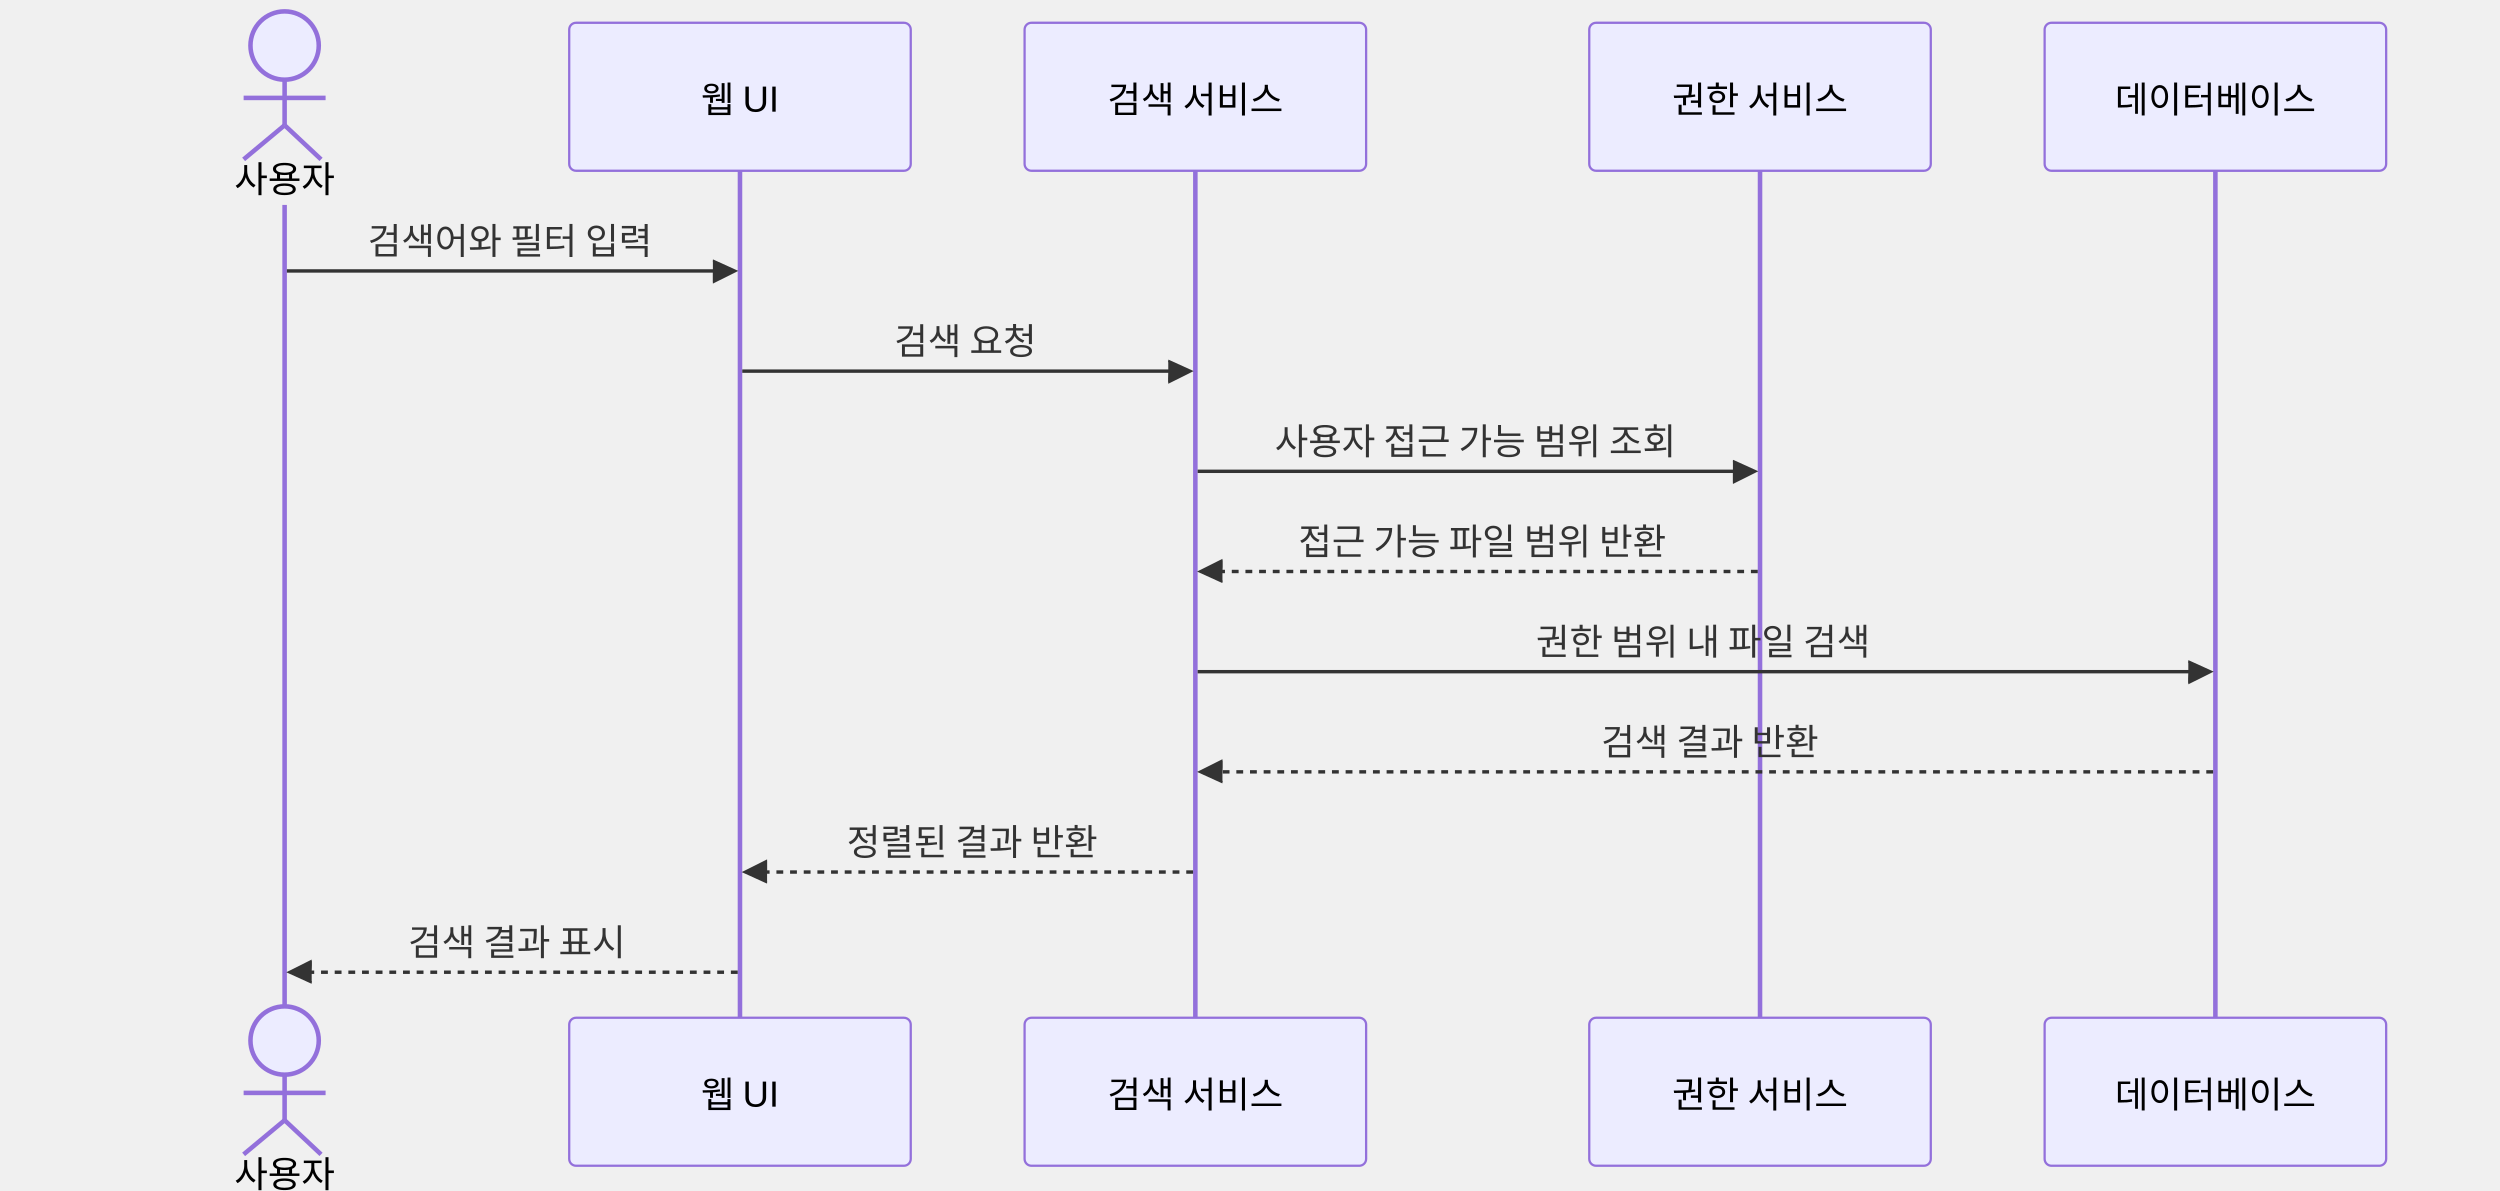
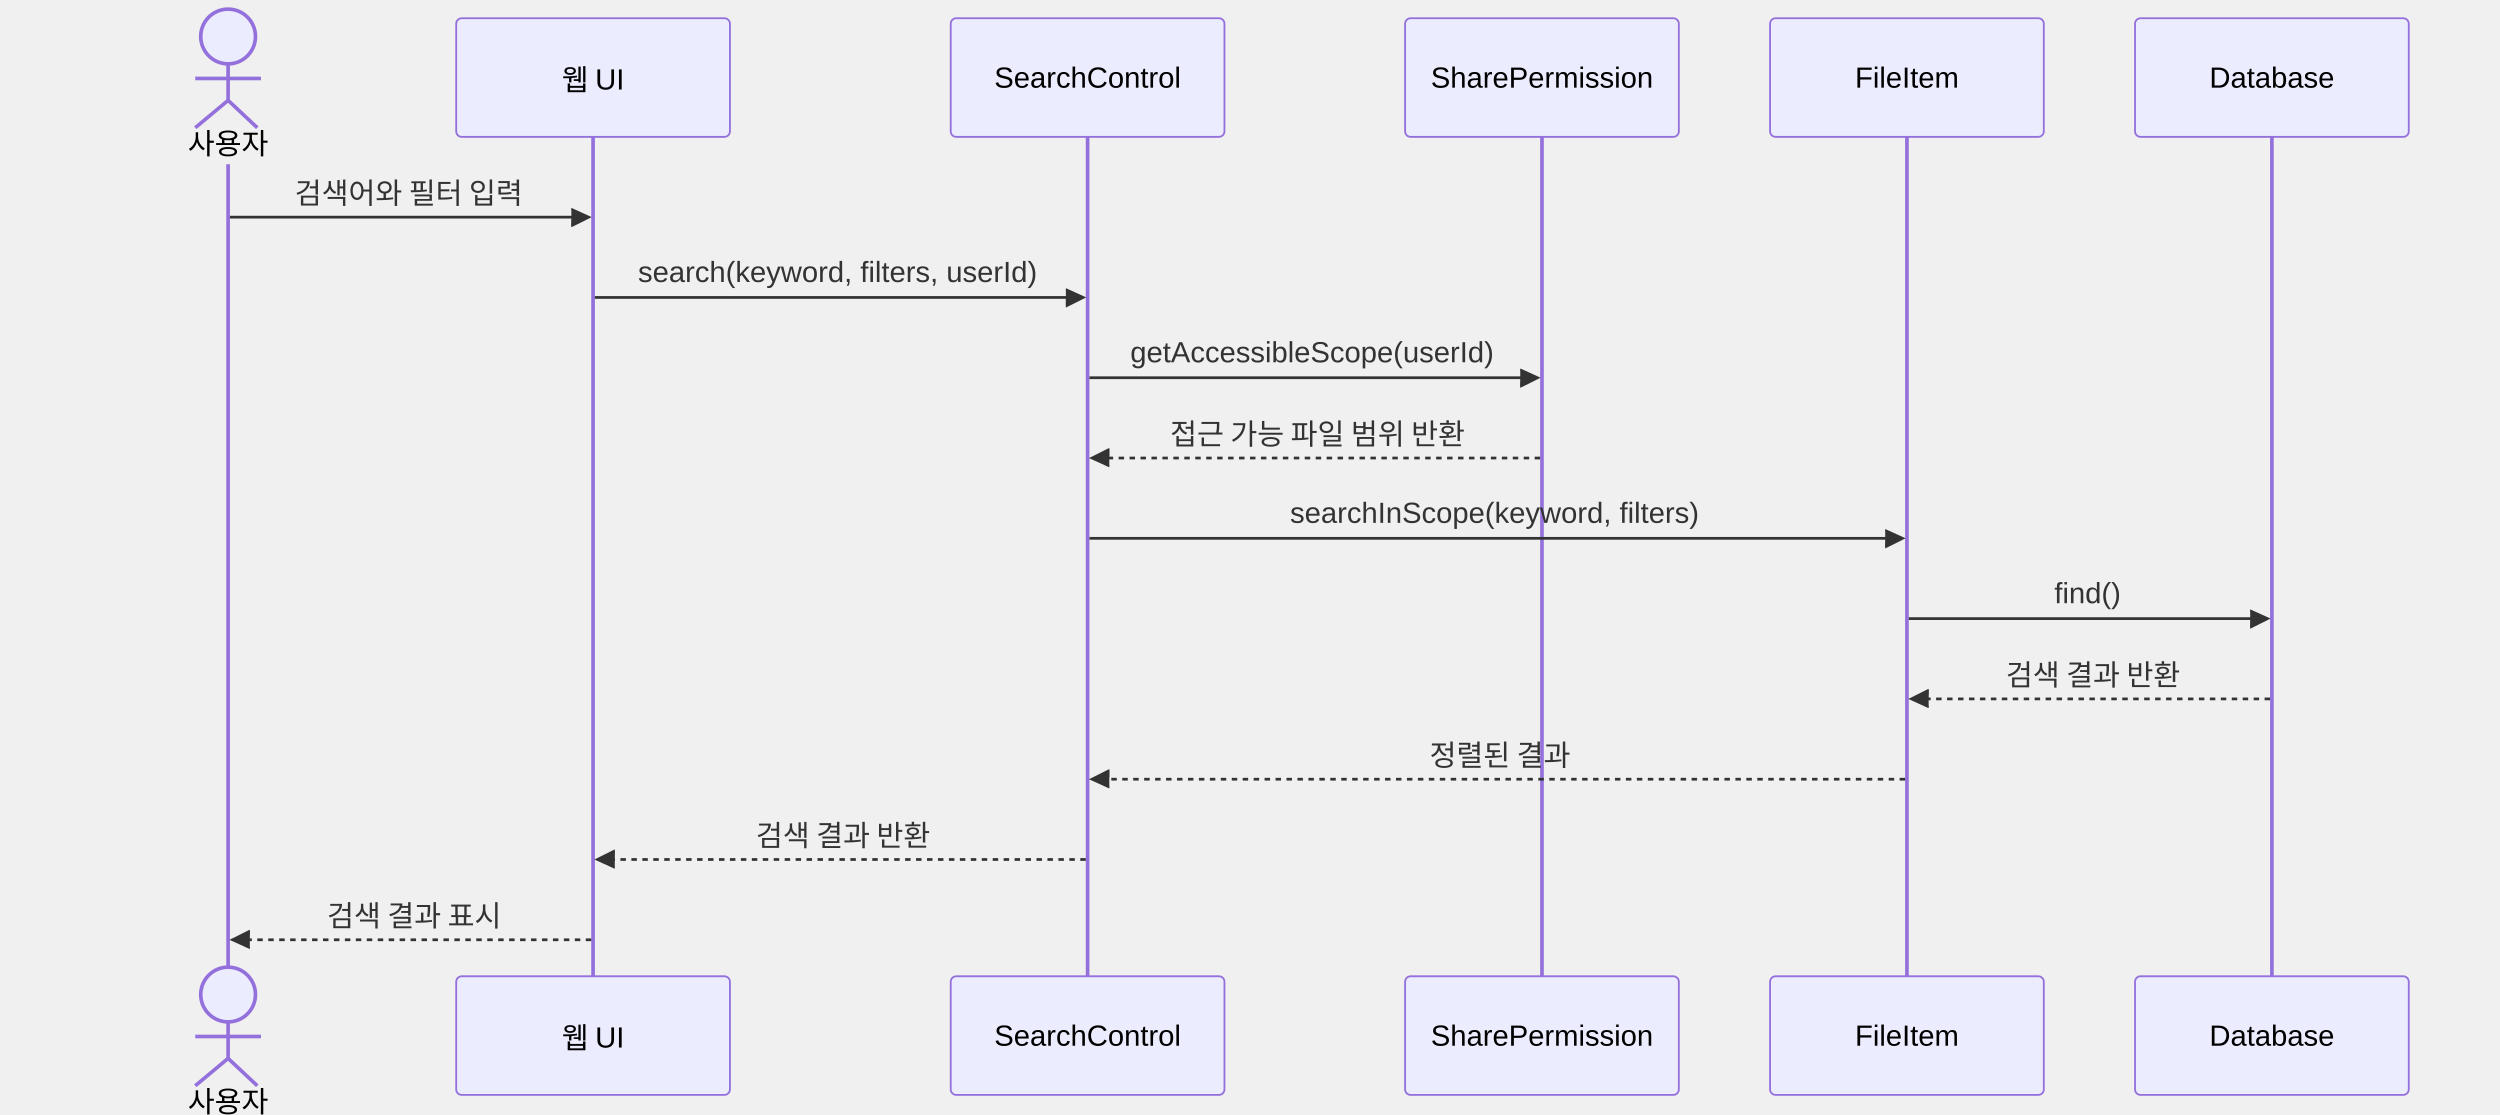
- <svg xmlns="http://www.w3.org/2000/svg" id="my-svg" width="100%" style="max-width: 1098px; background-color: white;" viewBox="-50 -10 1098 523" role="graphics-document document" aria-roledescription="sequence">
+ <svg xmlns="http://www.w3.org/2000/svg" id="my-svg" width="100%" style="max-width: 1370px; background-color: white;" viewBox="-50 -10 1370 611" role="graphics-document document" aria-roledescription="sequence">
  <g>
-     <rect x="848" y="437" fill="#eaeaea" stroke="#666" width="150" height="65" name="DB" rx="3" ry="3" class="actor actor-bottom" />
-     <text x="923" y="469.5" dominant-baseline="central" alignment-baseline="central" class="actor actor-box" style="text-anchor: middle; font-size: 16px; font-weight: 400;">
-       <tspan x="923" dy="0">데이터베이스</tspan>
+     <rect x="1120" y="525" fill="#eaeaea" stroke="#666" width="150" height="65" name="DB" rx="3" ry="3" class="actor actor-bottom" />
+     <text x="1195" y="557.5" dominant-baseline="central" alignment-baseline="central" class="actor actor-box" style="text-anchor: middle; font-size: 16px; font-weight: 400;">
+       <tspan x="1195" dy="0">Database</tspan>
    </text>
  </g>
  <g>
-     <rect x="648" y="437" fill="#eaeaea" stroke="#666" width="150" height="65" name="Auth" rx="3" ry="3" class="actor actor-bottom" />
-     <text x="723" y="469.5" dominant-baseline="central" alignment-baseline="central" class="actor actor-box" style="text-anchor: middle; font-size: 16px; font-weight: 400;">
-       <tspan x="723" dy="0">권한 서비스</tspan>
+     <rect x="920" y="525" fill="#eaeaea" stroke="#666" width="150" height="65" name="File" rx="3" ry="3" class="actor actor-bottom" />
+     <text x="995" y="557.5" dominant-baseline="central" alignment-baseline="central" class="actor actor-box" style="text-anchor: middle; font-size: 16px; font-weight: 400;">
+       <tspan x="995" dy="0">FileItem</tspan>
    </text>
  </g>
  <g>
-     <rect x="400" y="437" fill="#eaeaea" stroke="#666" width="150" height="65" name="Search" rx="3" ry="3" class="actor actor-bottom" />
-     <text x="475" y="469.5" dominant-baseline="central" alignment-baseline="central" class="actor actor-box" style="text-anchor: middle; font-size: 16px; font-weight: 400;">
-       <tspan x="475" dy="0">검색 서비스</tspan>
+     <rect x="720" y="525" fill="#eaeaea" stroke="#666" width="150" height="65" name="Perm" rx="3" ry="3" class="actor actor-bottom" />
+     <text x="795" y="557.5" dominant-baseline="central" alignment-baseline="central" class="actor actor-box" style="text-anchor: middle; font-size: 16px; font-weight: 400;">
+       <tspan x="795" dy="0">SharePermission</tspan>
    </text>
  </g>
  <g>
-     <rect x="200" y="437" fill="#eaeaea" stroke="#666" width="150" height="65" name="UI" rx="3" ry="3" class="actor actor-bottom" />
-     <text x="275" y="469.5" dominant-baseline="central" alignment-baseline="central" class="actor actor-box" style="text-anchor: middle; font-size: 16px; font-weight: 400;">
+     <rect x="471" y="525" fill="#eaeaea" stroke="#666" width="150" height="65" name="Ctrl" rx="3" ry="3" class="actor actor-bottom" />
+     <text x="546" y="557.5" dominant-baseline="central" alignment-baseline="central" class="actor actor-box" style="text-anchor: middle; font-size: 16px; font-weight: 400;">
+       <tspan x="546" dy="0">SearchControl</tspan>
+     </text>
+   </g>
+   <g>
+     <rect x="200" y="525" fill="#eaeaea" stroke="#666" width="150" height="65" name="UI" rx="3" ry="3" class="actor actor-bottom" />
+     <text x="275" y="557.5" dominant-baseline="central" alignment-baseline="central" class="actor actor-box" style="text-anchor: middle; font-size: 16px; font-weight: 400;">
      <tspan x="275" dy="0">웹 UI</tspan>
    </text>
  </g>
  <g />
  <g>
-     <line id="actor4" x1="923" y1="65" x2="923" y2="437" class="actor-line 200" stroke-width="0.5px" stroke="#999" name="DB" data-et="life-line" data-id="DB" />
-     <g id="root-4" data-et="participant" data-type="participant" data-id="DB">
-       <rect x="848" y="0" fill="#eaeaea" stroke="#666" width="150" height="65" name="DB" rx="3" ry="3" class="actor actor-top" />
-       <text x="923" y="32.5" dominant-baseline="central" alignment-baseline="central" class="actor actor-box" style="text-anchor: middle; font-size: 16px; font-weight: 400;">
-         <tspan x="923" dy="0">데이터베이스</tspan>
+     <line id="actor5" x1="1195" y1="65" x2="1195" y2="525" class="actor-line 200" stroke-width="0.5px" stroke="#999" name="DB" data-et="life-line" data-id="DB" />
+     <g id="root-5" data-et="participant" data-type="participant" data-id="DB">
+       <rect x="1120" y="0" fill="#eaeaea" stroke="#666" width="150" height="65" name="DB" rx="3" ry="3" class="actor actor-top" />
+       <text x="1195" y="32.5" dominant-baseline="central" alignment-baseline="central" class="actor actor-box" style="text-anchor: middle; font-size: 16px; font-weight: 400;">
+         <tspan x="1195" dy="0">Database</tspan>
      </text>
    </g>
  </g>
  <g>
-     <line id="actor3" x1="723" y1="65" x2="723" y2="437" class="actor-line 200" stroke-width="0.5px" stroke="#999" name="Auth" data-et="life-line" data-id="Auth" />
-     <g id="root-3" data-et="participant" data-type="participant" data-id="Auth">
-       <rect x="648" y="0" fill="#eaeaea" stroke="#666" width="150" height="65" name="Auth" rx="3" ry="3" class="actor actor-top" />
-       <text x="723" y="32.5" dominant-baseline="central" alignment-baseline="central" class="actor actor-box" style="text-anchor: middle; font-size: 16px; font-weight: 400;">
-         <tspan x="723" dy="0">권한 서비스</tspan>
+     <line id="actor4" x1="995" y1="65" x2="995" y2="525" class="actor-line 200" stroke-width="0.5px" stroke="#999" name="File" data-et="life-line" data-id="File" />
+     <g id="root-4" data-et="participant" data-type="participant" data-id="File">
+       <rect x="920" y="0" fill="#eaeaea" stroke="#666" width="150" height="65" name="File" rx="3" ry="3" class="actor actor-top" />
+       <text x="995" y="32.5" dominant-baseline="central" alignment-baseline="central" class="actor actor-box" style="text-anchor: middle; font-size: 16px; font-weight: 400;">
+         <tspan x="995" dy="0">FileItem</tspan>
      </text>
    </g>
  </g>
  <g>
-     <line id="actor2" x1="475" y1="65" x2="475" y2="437" class="actor-line 200" stroke-width="0.5px" stroke="#999" name="Search" data-et="life-line" data-id="Search" />
-     <g id="root-2" data-et="participant" data-type="participant" data-id="Search">
-       <rect x="400" y="0" fill="#eaeaea" stroke="#666" width="150" height="65" name="Search" rx="3" ry="3" class="actor actor-top" />
-       <text x="475" y="32.5" dominant-baseline="central" alignment-baseline="central" class="actor actor-box" style="text-anchor: middle; font-size: 16px; font-weight: 400;">
-         <tspan x="475" dy="0">검색 서비스</tspan>
+     <line id="actor3" x1="795" y1="65" x2="795" y2="525" class="actor-line 200" stroke-width="0.5px" stroke="#999" name="Perm" data-et="life-line" data-id="Perm" />
+     <g id="root-3" data-et="participant" data-type="participant" data-id="Perm">
+       <rect x="720" y="0" fill="#eaeaea" stroke="#666" width="150" height="65" name="Perm" rx="3" ry="3" class="actor actor-top" />
+       <text x="795" y="32.5" dominant-baseline="central" alignment-baseline="central" class="actor actor-box" style="text-anchor: middle; font-size: 16px; font-weight: 400;">
+         <tspan x="795" dy="0">SharePermission</tspan>
      </text>
    </g>
  </g>
  <g>
-     <line id="actor1" x1="275" y1="65" x2="275" y2="437" class="actor-line 200" stroke-width="0.5px" stroke="#999" name="UI" data-et="life-line" data-id="UI" />
+     <line id="actor2" x1="546" y1="65" x2="546" y2="525" class="actor-line 200" stroke-width="0.5px" stroke="#999" name="Ctrl" data-et="life-line" data-id="Ctrl" />
+     <g id="root-2" data-et="participant" data-type="participant" data-id="Ctrl">
+       <rect x="471" y="0" fill="#eaeaea" stroke="#666" width="150" height="65" name="Ctrl" rx="3" ry="3" class="actor actor-top" />
+       <text x="546" y="32.5" dominant-baseline="central" alignment-baseline="central" class="actor actor-box" style="text-anchor: middle; font-size: 16px; font-weight: 400;">
+         <tspan x="546" dy="0">SearchControl</tspan>
+       </text>
+     </g>
+   </g>
+   <g>
+     <line id="actor1" x1="275" y1="65" x2="275" y2="525" class="actor-line 200" stroke-width="0.5px" stroke="#999" name="UI" data-et="life-line" data-id="UI" />
    <g id="root-1" data-et="participant" data-type="participant" data-id="UI">
      <rect x="200" y="0" fill="#eaeaea" stroke="#666" width="150" height="65" name="UI" rx="3" ry="3" class="actor actor-top" />
      <text x="275" y="32.5" dominant-baseline="central" alignment-baseline="central" class="actor actor-box" style="text-anchor: middle; font-size: 16px; font-weight: 400;">
        <tspan x="275" dy="0">웹 UI</tspan>
      </text>
    </g>
  </g>
  <g>
-     <line id="actor0" x1="75" y1="80" x2="75" y2="437" class="actor-line 200" stroke-width="0.5px" stroke="#999" name="사용자" data-et="life-line" data-id="사용자" />
+     <line id="actor0" x1="75" y1="80" x2="75" y2="525" class="actor-line 200" stroke-width="0.5px" stroke="#999" name="사용자" data-et="life-line" data-id="사용자" />
  </g>
  <style>#my-svg{font-family:"trebuchet ms",verdana,arial,sans-serif;font-size:16px;fill:#333;}@keyframes edge-animation-frame{from{stroke-dashoffset:0;}}@keyframes dash{to{stroke-dashoffset:0;}}#my-svg .edge-animation-slow{stroke-dasharray:9,5!important;stroke-dashoffset:900;animation:dash 50s linear infinite;stroke-linecap:round;}#my-svg .edge-animation-fast{stroke-dasharray:9,5!important;stroke-dashoffset:900;animation:dash 20s linear infinite;stroke-linecap:round;}#my-svg .error-icon{fill:#552222;}#my-svg .error-text{fill:#552222;stroke:#552222;}#my-svg .edge-thickness-normal{stroke-width:1px;}#my-svg .edge-thickness-thick{stroke-width:3.5px;}#my-svg .edge-pattern-solid{stroke-dasharray:0;}#my-svg .edge-thickness-invisible{stroke-width:0;fill:none;}#my-svg .edge-pattern-dashed{stroke-dasharray:3;}#my-svg .edge-pattern-dotted{stroke-dasharray:2;}#my-svg .marker{fill:#333333;stroke:#333333;}#my-svg .marker.cross{stroke:#333333;}#my-svg svg{font-family:"trebuchet ms",verdana,arial,sans-serif;font-size:16px;}#my-svg p{margin:0;}#my-svg .actor{stroke:#9370DB;fill:#ECECFF;stroke-width:1;}#my-svg rect.actor.outer-path[data-look="neo"]{filter:drop-shadow(1px 2px 2px rgba(185, 185, 185, 1));}#my-svg rect.note[data-look="neo"]{stroke:#aaaa33;fill:#fff5ad;filter:drop-shadow(1px 2px 2px rgba(185, 185, 185, 1));}#my-svg text.actor&gt;tspan{fill:black;stroke:none;}#my-svg .actor-line{stroke:#9370DB;}#my-svg .innerArc{stroke-width:1.5;stroke-dasharray:none;}#my-svg .messageLine0{stroke-width:1.5;stroke-dasharray:none;stroke:#333;}#my-svg .messageLine1{stroke-width:1.5;stroke-dasharray:2,2;stroke:#333;}#my-svg [id$="-arrowhead"] path{fill:#333;stroke:#333;}#my-svg .sequenceNumber{fill:white;}#my-svg [id$="-sequencenumber"]{fill:#333;}#my-svg [id$="-crosshead"] path{fill:#333;stroke:#333;}#my-svg .messageText{fill:#333;stroke:none;}#my-svg .labelBox{stroke:#9370DB;fill:#ECECFF;filter:none;}#my-svg .labelText,#my-svg .labelText&gt;tspan{fill:black;stroke:none;}#my-svg .loopText,#my-svg .loopText&gt;tspan{fill:black;stroke:none;}#my-svg .sectionTitle,#my-svg .sectionTitle&gt;tspan{fill:black;stroke:none;}#my-svg .loopLine{stroke-width:2px;stroke-dasharray:2,2;stroke:#9370DB;fill:#9370DB;}#my-svg .note{stroke:#aaaa33;fill:#fff5ad;}#my-svg .noteText,#my-svg .noteText&gt;tspan{fill:black;stroke:none;font-weight:normal;}#my-svg .activation0{fill:#f4f4f4;stroke:#666;}#my-svg .activation1{fill:#f4f4f4;stroke:#666;}#my-svg .activation2{fill:#f4f4f4;stroke:#666;}#my-svg .actorPopupMenu{position:absolute;}#my-svg .actorPopupMenuPanel{position:absolute;fill:#ECECFF;box-shadow:0px 8px 16px 0px rgba(0,0,0,0.2);filter:drop-shadow(3px 5px 2px rgb(0 0 0 / 0.4));}#my-svg .actor-man circle,#my-svg line{fill:#ECECFF;stroke-width:2px;}#my-svg g rect.rect{filter:drop-shadow(1px 2px 2px rgba(185, 185, 185, 1));stroke:#9370DB;}#my-svg .node .neo-node{stroke:#9370DB;}#my-svg [data-look="neo"].node rect,#my-svg [data-look="neo"].cluster rect,#my-svg [data-look="neo"].node polygon{stroke:#9370DB;filter:drop-shadow(1px 2px 2px rgba(185, 185, 185, 1));}#my-svg [data-look="neo"].node path{stroke:#9370DB;stroke-width:1px;}#my-svg [data-look="neo"].node .outer-path{filter:drop-shadow(1px 2px 2px rgba(185, 185, 185, 1));}#my-svg [data-look="neo"].node .neo-line path{stroke:#9370DB;filter:none;}#my-svg [data-look="neo"].node circle{stroke:#9370DB;filter:drop-shadow(1px 2px 2px rgba(185, 185, 185, 1));}#my-svg [data-look="neo"].node circle .state-start{fill:#000000;}#my-svg [data-look="neo"].icon-shape .icon{fill:#9370DB;filter:drop-shadow(1px 2px 2px rgba(185, 185, 185, 1));}#my-svg [data-look="neo"].icon-shape .icon-neo path{stroke:#9370DB;filter:drop-shadow(1px 2px 2px rgba(185, 185, 185, 1));}#my-svg :root{--mermaid-font-family:"trebuchet ms",verdana,arial,sans-serif;}</style>
  <g />
  <defs>
    <symbol id="my-svg-computer" width="24" height="24">
      <path transform="scale(.5)" d="M2 2v13h20v-13h-20zm18 11h-16v-9h16v9zm-10.228 6l.466-1h3.524l.467 1h-4.457zm14.228 3h-24l2-6h2.104l-1.33 4h18.45l-1.297-4h2.073l2 6zm-5-10h-14v-7h14v7z" />
    </symbol>
  </defs>
  <defs>
    <symbol id="my-svg-database" fill-rule="evenodd" clip-rule="evenodd">
      <path transform="scale(.5)" d="M12.258.001l.256.004.255.005.253.008.251.01.249.012.247.015.246.016.242.019.241.02.239.023.236.024.233.027.231.028.229.031.225.032.223.034.22.036.217.038.214.04.211.041.208.043.205.045.201.046.198.048.194.05.191.051.187.053.183.054.18.056.175.057.172.059.168.06.163.061.16.063.155.064.15.066.074.033.073.033.071.034.07.034.069.035.068.035.067.035.066.035.064.036.064.036.062.036.06.036.06.037.058.037.058.037.055.038.055.038.053.038.052.038.051.039.05.039.048.039.047.039.045.04.044.04.043.04.041.04.04.041.039.041.037.041.036.041.034.041.033.042.032.042.03.042.029.042.027.042.026.043.024.043.023.043.021.043.02.043.018.044.017.043.015.044.013.044.012.044.011.045.009.044.007.045.006.045.004.045.002.045.001.045v17l-.001.045-.002.045-.004.045-.006.045-.007.045-.009.044-.011.045-.012.044-.013.044-.015.044-.017.043-.018.044-.02.043-.021.043-.023.043-.024.043-.026.043-.027.042-.029.042-.03.042-.032.042-.033.042-.034.041-.036.041-.037.041-.039.041-.04.041-.041.04-.043.04-.044.04-.045.04-.047.039-.048.039-.05.039-.051.039-.052.038-.053.038-.055.038-.055.038-.058.037-.058.037-.06.037-.06.036-.062.036-.064.036-.064.036-.066.035-.067.035-.068.035-.069.035-.07.034-.071.034-.073.033-.074.033-.15.066-.155.064-.16.063-.163.061-.168.06-.172.059-.175.057-.18.056-.183.054-.187.053-.191.051-.194.05-.198.048-.201.046-.205.045-.208.043-.211.041-.214.04-.217.038-.22.036-.223.034-.225.032-.229.031-.231.028-.233.027-.236.024-.239.023-.241.02-.242.019-.246.016-.247.015-.249.012-.251.01-.253.008-.255.005-.256.004-.258.001-.258-.001-.256-.004-.255-.005-.253-.008-.251-.01-.249-.012-.247-.015-.245-.016-.243-.019-.241-.02-.238-.023-.236-.024-.234-.027-.231-.028-.228-.031-.226-.032-.223-.034-.22-.036-.217-.038-.214-.04-.211-.041-.208-.043-.204-.045-.201-.046-.198-.048-.195-.05-.19-.051-.187-.053-.184-.054-.179-.056-.176-.057-.172-.059-.167-.06-.164-.061-.159-.063-.155-.064-.151-.066-.074-.033-.072-.033-.072-.034-.07-.034-.069-.035-.068-.035-.067-.035-.066-.035-.064-.036-.063-.036-.062-.036-.061-.036-.06-.037-.058-.037-.057-.037-.056-.038-.055-.038-.053-.038-.052-.038-.051-.039-.049-.039-.049-.039-.046-.039-.046-.04-.044-.04-.043-.04-.041-.04-.04-.041-.039-.041-.037-.041-.036-.041-.034-.041-.033-.042-.032-.042-.03-.042-.029-.042-.027-.042-.026-.043-.024-.043-.023-.043-.021-.043-.02-.043-.018-.044-.017-.043-.015-.044-.013-.044-.012-.044-.011-.045-.009-.044-.007-.045-.006-.045-.004-.045-.002-.045-.001-.045v-17l.001-.045.002-.045.004-.045.006-.045.007-.045.009-.044.011-.045.012-.044.013-.044.015-.044.017-.043.018-.044.02-.043.021-.043.023-.043.024-.043.026-.043.027-.042.029-.042.03-.042.032-.042.033-.042.034-.041.036-.041.037-.041.039-.041.04-.041.041-.04.043-.04.044-.04.046-.04.046-.039.049-.039.049-.039.051-.039.052-.038.053-.038.055-.038.056-.038.057-.037.058-.037.06-.037.061-.036.062-.036.063-.036.064-.036.066-.035.067-.035.068-.035.069-.035.07-.034.072-.034.072-.033.074-.033.151-.066.155-.064.159-.063.164-.061.167-.06.172-.059.176-.057.179-.056.184-.054.187-.053.19-.051.195-.05.198-.048.201-.046.204-.045.208-.043.211-.041.214-.04.217-.038.22-.036.223-.034.226-.032.228-.031.231-.028.234-.027.236-.024.238-.023.241-.02.243-.019.245-.016.247-.015.249-.012.251-.01.253-.008.255-.005.256-.004.258-.001.258.001zm-9.258 20.499v.01l.001.021.003.021.004.022.005.021.006.022.007.022.009.023.01.022.011.023.012.023.013.023.015.023.016.024.017.023.018.024.019.024.021.024.022.025.023.024.024.025.052.049.056.05.061.051.066.051.07.051.075.051.079.052.084.052.088.052.092.052.097.052.102.051.105.052.11.052.114.051.119.051.123.051.127.05.131.05.135.05.139.048.144.049.147.047.152.047.155.047.16.045.163.045.167.043.171.043.176.041.178.041.183.039.187.039.19.037.194.035.197.035.202.033.204.031.209.03.212.029.216.027.219.025.222.024.226.021.23.02.233.018.236.016.24.015.243.012.246.01.249.008.253.005.256.004.259.001.26-.001.257-.004.254-.005.25-.008.247-.011.244-.012.241-.014.237-.016.233-.018.231-.021.226-.021.224-.024.22-.026.216-.027.212-.028.21-.031.205-.031.202-.034.198-.034.194-.036.191-.037.187-.039.183-.04.179-.04.175-.042.172-.043.168-.044.163-.045.16-.046.155-.046.152-.047.148-.048.143-.049.139-.049.136-.05.131-.05.126-.05.123-.051.118-.052.114-.051.11-.052.106-.052.101-.052.096-.052.092-.052.088-.053.083-.051.079-.052.074-.052.07-.051.065-.051.06-.051.056-.05.051-.05.023-.024.023-.025.021-.024.02-.024.019-.024.018-.024.017-.024.015-.023.014-.024.013-.023.012-.023.01-.023.01-.022.008-.022.006-.022.006-.022.004-.022.004-.021.001-.021.001-.021v-4.127l-.077.055-.08.053-.083.054-.085.053-.087.052-.09.052-.093.051-.095.05-.097.05-.1.049-.102.049-.105.048-.106.047-.109.047-.111.046-.114.045-.115.045-.118.044-.12.043-.122.042-.124.042-.126.041-.128.04-.13.04-.132.038-.134.038-.135.037-.138.037-.139.035-.142.035-.143.034-.144.033-.147.032-.148.031-.15.03-.151.03-.153.029-.154.027-.156.027-.158.026-.159.025-.161.024-.162.023-.163.022-.165.021-.166.02-.167.019-.169.018-.169.017-.171.016-.173.015-.173.014-.175.013-.175.012-.177.011-.178.01-.179.008-.179.008-.181.006-.182.005-.182.004-.184.003-.184.002h-.37l-.184-.002-.184-.003-.182-.004-.182-.005-.181-.006-.179-.008-.179-.008-.178-.01-.176-.011-.176-.012-.175-.013-.173-.014-.172-.015-.171-.016-.17-.017-.169-.018-.167-.019-.166-.02-.165-.021-.163-.022-.162-.023-.161-.024-.159-.025-.157-.026-.156-.027-.155-.027-.153-.029-.151-.03-.15-.03-.148-.031-.146-.032-.145-.033-.143-.034-.141-.035-.14-.035-.137-.037-.136-.037-.134-.038-.132-.038-.13-.04-.128-.04-.126-.041-.124-.042-.122-.042-.12-.044-.117-.043-.116-.045-.113-.045-.112-.046-.109-.047-.106-.047-.105-.048-.102-.049-.1-.049-.097-.05-.095-.05-.093-.052-.09-.051-.087-.052-.085-.053-.083-.054-.08-.054-.077-.054v4.127zm0-5.654v.011l.001.021.003.021.004.021.005.022.006.022.007.022.009.022.01.022.011.023.012.023.013.023.015.024.016.023.017.024.018.024.019.024.021.024.022.024.023.025.024.024.052.05.056.05.061.05.066.051.07.051.075.052.079.051.084.052.088.052.092.052.097.052.102.052.105.052.11.051.114.051.119.052.123.05.127.051.131.05.135.049.139.049.144.048.147.048.152.047.155.046.16.045.163.045.167.044.171.042.176.042.178.04.183.04.187.038.19.037.194.036.197.034.202.033.204.032.209.03.212.028.216.027.219.025.222.024.226.022.23.02.233.018.236.016.24.014.243.012.246.01.249.008.253.006.256.003.259.001.26-.001.257-.003.254-.006.25-.008.247-.01.244-.012.241-.015.237-.016.233-.018.231-.02.226-.022.224-.024.22-.025.216-.027.212-.029.21-.03.205-.032.202-.033.198-.035.194-.036.191-.037.187-.039.183-.039.179-.041.175-.042.172-.043.168-.044.163-.045.16-.045.155-.047.152-.047.148-.048.143-.048.139-.05.136-.049.131-.05.126-.051.123-.051.118-.051.114-.052.11-.052.106-.052.101-.052.096-.052.092-.052.088-.052.083-.052.079-.052.074-.051.07-.052.065-.051.06-.05.056-.051.051-.049.023-.025.023-.024.021-.025.02-.024.019-.024.018-.024.017-.024.015-.023.014-.023.013-.024.012-.022.01-.023.01-.023.008-.022.006-.022.006-.022.004-.021.004-.022.001-.021.001-.021v-4.139l-.077.054-.08.054-.083.054-.085.052-.087.053-.09.051-.093.051-.095.051-.097.05-.1.049-.102.049-.105.048-.106.047-.109.047-.111.046-.114.045-.115.044-.118.044-.12.044-.122.042-.124.042-.126.041-.128.04-.13.039-.132.039-.134.038-.135.037-.138.036-.139.036-.142.035-.143.033-.144.033-.147.033-.148.031-.15.03-.151.03-.153.028-.154.028-.156.027-.158.026-.159.025-.161.024-.162.023-.163.022-.165.021-.166.02-.167.019-.169.018-.169.017-.171.016-.173.015-.173.014-.175.013-.175.012-.177.011-.178.009-.179.009-.179.007-.181.007-.182.005-.182.004-.184.003-.184.002h-.37l-.184-.002-.184-.003-.182-.004-.182-.005-.181-.007-.179-.007-.179-.009-.178-.009-.176-.011-.176-.012-.175-.013-.173-.014-.172-.015-.171-.016-.17-.017-.169-.018-.167-.019-.166-.02-.165-.021-.163-.022-.162-.023-.161-.024-.159-.025-.157-.026-.156-.027-.155-.028-.153-.028-.151-.03-.15-.03-.148-.031-.146-.033-.145-.033-.143-.033-.141-.035-.14-.036-.137-.036-.136-.037-.134-.038-.132-.039-.13-.039-.128-.04-.126-.041-.124-.042-.122-.043-.12-.043-.117-.044-.116-.044-.113-.046-.112-.046-.109-.046-.106-.047-.105-.048-.102-.049-.1-.049-.097-.05-.095-.051-.093-.051-.09-.051-.087-.053-.085-.052-.083-.054-.08-.054-.077-.054v4.139zm0-5.666v.011l.001.02.003.022.004.021.005.022.006.021.007.022.009.023.01.022.011.023.012.023.013.023.015.023.016.024.017.024.018.023.019.024.021.025.022.024.023.024.024.025.052.05.056.05.061.05.066.051.07.051.075.052.079.051.084.052.088.052.092.052.097.052.102.052.105.051.11.052.114.051.119.051.123.051.127.05.131.05.135.05.139.049.144.048.147.048.152.047.155.046.16.045.163.045.167.043.171.043.176.042.178.04.183.04.187.038.19.037.194.036.197.034.202.033.204.032.209.03.212.028.216.027.219.025.222.024.226.021.23.02.233.018.236.017.24.014.243.012.246.01.249.008.253.006.256.003.259.001.26-.001.257-.003.254-.006.25-.008.247-.01.244-.013.241-.014.237-.016.233-.018.231-.02.226-.022.224-.024.22-.025.216-.027.212-.029.21-.03.205-.032.202-.033.198-.035.194-.036.191-.037.187-.039.183-.039.179-.041.175-.042.172-.043.168-.044.163-.045.16-.045.155-.047.152-.047.148-.048.143-.049.139-.049.136-.049.131-.051.126-.05.123-.051.118-.052.114-.051.11-.052.106-.052.101-.052.096-.052.092-.052.088-.052.083-.052.079-.052.074-.052.07-.051.065-.051.06-.051.056-.05.051-.049.023-.025.023-.025.021-.024.02-.024.019-.024.018-.024.017-.024.015-.023.014-.024.013-.023.012-.023.01-.022.01-.023.008-.022.006-.022.006-.022.004-.022.004-.021.001-.021.001-.021v-4.153l-.077.054-.08.054-.083.053-.085.053-.087.053-.09.051-.093.051-.095.051-.097.05-.1.049-.102.048-.105.048-.106.048-.109.046-.111.046-.114.046-.115.044-.118.044-.12.043-.122.043-.124.042-.126.041-.128.04-.13.039-.132.039-.134.038-.135.037-.138.036-.139.036-.142.034-.143.034-.144.033-.147.032-.148.032-.15.03-.151.03-.153.028-.154.028-.156.027-.158.026-.159.024-.161.024-.162.023-.163.023-.165.021-.166.02-.167.019-.169.018-.169.017-.171.016-.173.015-.173.014-.175.013-.175.012-.177.01-.178.01-.179.009-.179.007-.181.006-.182.006-.182.004-.184.003-.184.001-.185.001-.185-.001-.184-.001-.184-.003-.182-.004-.182-.006-.181-.006-.179-.007-.179-.009-.178-.01-.176-.01-.176-.012-.175-.013-.173-.014-.172-.015-.171-.016-.17-.017-.169-.018-.167-.019-.166-.02-.165-.021-.163-.023-.162-.023-.161-.024-.159-.024-.157-.026-.156-.027-.155-.028-.153-.028-.151-.03-.15-.03-.148-.032-.146-.032-.145-.033-.143-.034-.141-.034-.14-.036-.137-.036-.136-.037-.134-.038-.132-.039-.13-.039-.128-.041-.126-.041-.124-.041-.122-.043-.12-.043-.117-.044-.116-.044-.113-.046-.112-.046-.109-.046-.106-.048-.105-.048-.102-.048-.1-.05-.097-.049-.095-.051-.093-.051-.09-.052-.087-.052-.085-.053-.083-.053-.08-.054-.077-.054v4.153zm8.74-8.179l-.257.004-.254.005-.25.008-.247.011-.244.012-.241.014-.237.016-.233.018-.231.021-.226.022-.224.023-.22.026-.216.027-.212.028-.21.031-.205.032-.202.033-.198.034-.194.036-.191.038-.187.038-.183.04-.179.041-.175.042-.172.043-.168.043-.163.045-.16.046-.155.046-.152.048-.148.048-.143.048-.139.049-.136.05-.131.05-.126.051-.123.051-.118.051-.114.052-.11.052-.106.052-.101.052-.096.052-.092.052-.088.052-.083.052-.079.052-.074.051-.07.052-.065.051-.06.05-.056.05-.051.05-.023.025-.023.024-.021.024-.02.025-.019.024-.018.024-.017.023-.015.024-.014.023-.013.023-.012.023-.01.023-.01.022-.008.022-.006.023-.006.021-.004.022-.004.021-.001.021-.001.021.001.021.001.021.004.021.004.022.006.021.006.023.008.022.01.022.01.023.012.023.013.023.014.023.015.024.017.023.018.024.019.024.02.025.021.024.023.024.023.025.051.05.056.05.06.05.065.051.07.052.074.051.079.052.083.052.088.052.092.052.096.052.101.052.106.052.11.052.114.052.118.051.123.051.126.051.131.05.136.05.139.049.143.048.148.048.152.048.155.046.16.046.163.045.168.043.172.043.175.042.179.041.183.04.187.038.191.038.194.036.198.034.202.033.205.032.21.031.212.028.216.027.22.026.224.023.226.022.231.021.233.018.237.016.241.014.244.012.247.011.25.008.254.005.257.004.26.001.26-.001.257-.004.254-.005.25-.008.247-.011.244-.012.241-.014.237-.016.233-.018.231-.021.226-.022.224-.023.22-.026.216-.027.212-.028.21-.031.205-.032.202-.033.198-.034.194-.036.191-.038.187-.038.183-.04.179-.041.175-.042.172-.043.168-.043.163-.045.16-.046.155-.046.152-.048.148-.048.143-.048.139-.049.136-.05.131-.05.126-.051.123-.051.118-.051.114-.052.11-.052.106-.052.101-.052.096-.052.092-.052.088-.052.083-.052.079-.052.074-.051.07-.052.065-.051.06-.05.056-.05.051-.05.023-.025.023-.024.021-.024.02-.025.019-.024.018-.024.017-.023.015-.024.014-.023.013-.023.012-.023.01-.023.01-.022.008-.022.006-.023.006-.021.004-.022.004-.021.001-.021.001-.021-.001-.021-.001-.021-.004-.021-.004-.022-.006-.021-.006-.023-.008-.022-.01-.022-.01-.023-.012-.023-.013-.023-.014-.023-.015-.024-.017-.023-.018-.024-.019-.024-.02-.025-.021-.024-.023-.024-.023-.025-.051-.05-.056-.05-.06-.05-.065-.051-.07-.052-.074-.051-.079-.052-.083-.052-.088-.052-.092-.052-.096-.052-.101-.052-.106-.052-.11-.052-.114-.052-.118-.051-.123-.051-.126-.051-.131-.05-.136-.05-.139-.049-.143-.048-.148-.048-.152-.048-.155-.046-.16-.046-.163-.045-.168-.043-.172-.043-.175-.042-.179-.041-.183-.04-.187-.038-.191-.038-.194-.036-.198-.034-.202-.033-.205-.032-.21-.031-.212-.028-.216-.027-.22-.026-.224-.023-.226-.022-.231-.021-.233-.018-.237-.016-.241-.014-.244-.012-.247-.011-.25-.008-.254-.005-.257-.004-.26-.001-.26.001z" />
    </symbol>
  </defs>
  <defs>
    <symbol id="my-svg-clock" width="24" height="24">
      <path transform="scale(.5)" d="M12 2c5.514 0 10 4.486 10 10s-4.486 10-10 10-10-4.486-10-10 4.486-10 10-10zm0-2c-6.627 0-12 5.373-12 12s5.373 12 12 12 12-5.373 12-12-5.373-12-12-12zm5.848 12.459c.202.038.202.333.001.372-1.907.361-6.045 1.111-6.547 1.111-.719 0-1.301-.582-1.301-1.301 0-.512.77-5.447 1.125-7.445.034-.192.312-.181.343.014l.985 6.238 5.394 1.011z" />
    </symbol>
  </defs>
  <defs>
    <marker id="my-svg-arrowhead" refX="7.9" refY="5" markerUnits="userSpaceOnUse" markerWidth="12" markerHeight="12" orient="auto-start-reverse">
      <path d="M -1 0 L 10 5 L 0 10 z" />
    </marker>
  </defs>
  <defs>
    <marker id="my-svg-crosshead" markerWidth="15" markerHeight="8" orient="auto" refX="4" refY="4.5">
      <path fill="none" stroke="#000000" stroke-width="1pt" d="M 1,2 L 6,7 M 6,2 L 1,7" style="stroke-dasharray: 0, 0;" />
    </marker>
  </defs>
  <defs>
    <marker id="my-svg-filled-head" refX="15.5" refY="7" markerWidth="20" markerHeight="28" orient="auto">
      <path d="M 18,7 L9,13 L14,7 L9,1 Z" />
    </marker>
  </defs>
  <defs>
    <marker id="my-svg-sequencenumber" refX="15" refY="15" markerWidth="60" markerHeight="40" orient="auto">
      <circle cx="15" cy="15" r="6" />
    </marker>
  </defs>
  <defs>
    <marker id="my-svg-solidTopArrowHead" refX="7.9" refY="7.25" markerUnits="userSpaceOnUse" markerWidth="12" markerHeight="12" orient="auto-start-reverse">
      <path d="M 0 0 L 10 8 L 0 8 z" />
    </marker>
  </defs>
  <defs>
    <marker id="my-svg-solidBottomArrowHead" refX="7.9" refY="0.75" markerUnits="userSpaceOnUse" markerWidth="12" markerHeight="12" orient="auto-start-reverse">
      <path d="M 0 0 L 10 0 L 0 8 z" />
    </marker>
  </defs>
  <defs>
    <marker id="my-svg-stickTopArrowHead" refX="7.5" refY="7" markerUnits="userSpaceOnUse" markerWidth="12" markerHeight="12" orient="auto-start-reverse">
      <path d="M 0 0 L 7 7" stroke="black" stroke-width="1.5" fill="none" />
    </marker>
  </defs>
  <defs>
    <marker id="my-svg-stickBottomArrowHead" refX="7.5" refY="0" markerUnits="userSpaceOnUse" markerWidth="12" markerHeight="12" orient="auto-start-reverse">
      <path d="M 0 7 L 7 0" stroke="black" stroke-width="1.5" fill="none" />
    </marker>
  </defs>
  <g class="actor-man actor-top" name="사용자" data-et="participant" data-type="actor" data-id="사용자" style="stroke: rgb(147, 112, 219);">
    <line id="actor-man-torso0" x1="75" y1="25" x2="75" y2="45" />
    <line id="actor-man-arms0" x1="57" y1="33" x2="93" y2="33" />
    <line x1="57" y1="60" x2="75" y2="45" />
    <line x1="75" y1="45" x2="91" y2="60" />
    <circle cx="75" cy="10" r="15" width="150" height="65" />
    <text x="75" y="67.5" dominant-baseline="central" alignment-baseline="central" class="actor actor-man" style="text-anchor: middle; font-size: 16px; font-weight: 400;">
      <tspan x="75" dy="0">사용자</tspan>
    </text>
  </g>
  <text x="174" y="80" text-anchor="middle" dominant-baseline="middle" alignment-baseline="middle" class="messageText" dy="1em" style="font-size: 16px; font-weight: 400;">검색어와 필터 입력</text>
  <line x1="76" y1="109" x2="271" y2="109" class="messageLine0" data-et="message" data-id="i0" data-from="사용자" data-to="UI" stroke-width="2" stroke="none" marker-end="url(#my-svg-arrowhead)" style="fill: none;" />
-   <text x="374" y="124" text-anchor="middle" dominant-baseline="middle" alignment-baseline="middle" class="messageText" dy="1em" style="font-size: 16px; font-weight: 400;">검색 요청</text>
-   <line x1="276" y1="153" x2="471" y2="153" class="messageLine0" data-et="message" data-id="i1" data-from="UI" data-to="Search" stroke-width="2" stroke="none" marker-end="url(#my-svg-arrowhead)" style="fill: none;" />
-   <text x="598" y="168" text-anchor="middle" dominant-baseline="middle" alignment-baseline="middle" class="messageText" dy="1em" style="font-size: 16px; font-weight: 400;">사용자 접근 가능 범위 조회</text>
-   <line x1="476" y1="197" x2="719" y2="197" class="messageLine0" data-et="message" data-id="i2" data-from="Search" data-to="Auth" stroke-width="2" stroke="none" marker-end="url(#my-svg-arrowhead)" style="fill: none;" />
-   <text x="601" y="212" text-anchor="middle" dominant-baseline="middle" alignment-baseline="middle" class="messageText" dy="1em" style="font-size: 16px; font-weight: 400;">접근 가능 파일 범위 반환</text>
-   <line x1="722" y1="241" x2="479" y2="241" class="messageLine1" data-et="message" data-id="i3" data-from="Auth" data-to="Search" stroke-width="2" stroke="none" marker-end="url(#my-svg-arrowhead)" style="stroke-dasharray: 3, 3; fill: none;" />
-   <text x="698" y="256" text-anchor="middle" dominant-baseline="middle" alignment-baseline="middle" class="messageText" dy="1em" style="font-size: 16px; font-weight: 400;">권한 범위 내 파일 검색</text>
-   <line x1="476" y1="285" x2="919" y2="285" class="messageLine0" data-et="message" data-id="i4" data-from="Search" data-to="DB" stroke-width="2" stroke="none" marker-end="url(#my-svg-arrowhead)" style="fill: none;" />
-   <text x="701" y="300" text-anchor="middle" dominant-baseline="middle" alignment-baseline="middle" class="messageText" dy="1em" style="font-size: 16px; font-weight: 400;">검색 결과 반환</text>
-   <line x1="922" y1="329" x2="479" y2="329" class="messageLine1" data-et="message" data-id="i5" data-from="DB" data-to="Search" stroke-width="2" stroke="none" marker-end="url(#my-svg-arrowhead)" style="stroke-dasharray: 3, 3; fill: none;" />
-   <text x="377" y="344" text-anchor="middle" dominant-baseline="middle" alignment-baseline="middle" class="messageText" dy="1em" style="font-size: 16px; font-weight: 400;">정렬된 결과 반환</text>
-   <line x1="474" y1="373" x2="279" y2="373" class="messageLine1" data-et="message" data-id="i6" data-from="Search" data-to="UI" stroke-width="2" stroke="none" marker-end="url(#my-svg-arrowhead)" style="stroke-dasharray: 3, 3; fill: none;" />
-   <text x="177" y="388" text-anchor="middle" dominant-baseline="middle" alignment-baseline="middle" class="messageText" dy="1em" style="font-size: 16px; font-weight: 400;">검색 결과 표시</text>
-   <line x1="274" y1="417" x2="79" y2="417" class="messageLine1" data-et="message" data-id="i7" data-from="UI" data-to="사용자" stroke-width="2" stroke="none" marker-end="url(#my-svg-arrowhead)" style="stroke-dasharray: 3, 3; fill: none;" />
+   <text x="409" y="124" text-anchor="middle" dominant-baseline="middle" alignment-baseline="middle" class="messageText" dy="1em" style="font-size: 16px; font-weight: 400;">search(keyword, filters, userId)</text>
+   <line x1="276" y1="153" x2="542" y2="153" class="messageLine0" data-et="message" data-id="i1" data-from="UI" data-to="Ctrl" stroke-width="2" stroke="none" marker-end="url(#my-svg-arrowhead)" style="fill: none;" />
+   <text x="669" y="168" text-anchor="middle" dominant-baseline="middle" alignment-baseline="middle" class="messageText" dy="1em" style="font-size: 16px; font-weight: 400;">getAccessibleScope(userId)</text>
+   <line x1="547" y1="197" x2="791" y2="197" class="messageLine0" data-et="message" data-id="i2" data-from="Ctrl" data-to="Perm" stroke-width="2" stroke="none" marker-end="url(#my-svg-arrowhead)" style="fill: none;" />
+   <text x="672" y="212" text-anchor="middle" dominant-baseline="middle" alignment-baseline="middle" class="messageText" dy="1em" style="font-size: 16px; font-weight: 400;">접근 가능 파일 범위 반환</text>
+   <line x1="794" y1="241" x2="550" y2="241" class="messageLine1" data-et="message" data-id="i3" data-from="Perm" data-to="Ctrl" stroke-width="2" stroke="none" marker-end="url(#my-svg-arrowhead)" style="stroke-dasharray: 3, 3; fill: none;" />
+   <text x="769" y="256" text-anchor="middle" dominant-baseline="middle" alignment-baseline="middle" class="messageText" dy="1em" style="font-size: 16px; font-weight: 400;">searchInScope(keyword, filters)</text>
+   <line x1="547" y1="285" x2="991" y2="285" class="messageLine0" data-et="message" data-id="i4" data-from="Ctrl" data-to="File" stroke-width="2" stroke="none" marker-end="url(#my-svg-arrowhead)" style="fill: none;" />
+   <text x="1094" y="300" text-anchor="middle" dominant-baseline="middle" alignment-baseline="middle" class="messageText" dy="1em" style="font-size: 16px; font-weight: 400;">find()</text>
+   <line x1="996" y1="329" x2="1191" y2="329" class="messageLine0" data-et="message" data-id="i5" data-from="File" data-to="DB" stroke-width="2" stroke="none" marker-end="url(#my-svg-arrowhead)" style="fill: none;" />
+   <text x="1097" y="344" text-anchor="middle" dominant-baseline="middle" alignment-baseline="middle" class="messageText" dy="1em" style="font-size: 16px; font-weight: 400;">검색 결과 반환</text>
+   <line x1="1194" y1="373" x2="999" y2="373" class="messageLine1" data-et="message" data-id="i6" data-from="DB" data-to="File" stroke-width="2" stroke="none" marker-end="url(#my-svg-arrowhead)" style="stroke-dasharray: 3, 3; fill: none;" />
+   <text x="772" y="388" text-anchor="middle" dominant-baseline="middle" alignment-baseline="middle" class="messageText" dy="1em" style="font-size: 16px; font-weight: 400;">정렬된 결과</text>
+   <line x1="994" y1="417" x2="550" y2="417" class="messageLine1" data-et="message" data-id="i7" data-from="File" data-to="Ctrl" stroke-width="2" stroke="none" marker-end="url(#my-svg-arrowhead)" style="stroke-dasharray: 3, 3; fill: none;" />
+   <text x="412" y="432" text-anchor="middle" dominant-baseline="middle" alignment-baseline="middle" class="messageText" dy="1em" style="font-size: 16px; font-weight: 400;">검색 결과 반환</text>
+   <line x1="545" y1="461" x2="279" y2="461" class="messageLine1" data-et="message" data-id="i8" data-from="Ctrl" data-to="UI" stroke-width="2" stroke="none" marker-end="url(#my-svg-arrowhead)" style="stroke-dasharray: 3, 3; fill: none;" />
+   <text x="177" y="476" text-anchor="middle" dominant-baseline="middle" alignment-baseline="middle" class="messageText" dy="1em" style="font-size: 16px; font-weight: 400;">검색 결과 표시</text>
+   <line x1="274" y1="505" x2="79" y2="505" class="messageLine1" data-et="message" data-id="i9" data-from="UI" data-to="사용자" stroke-width="2" stroke="none" marker-end="url(#my-svg-arrowhead)" style="stroke-dasharray: 3, 3; fill: none;" />
  <g class="actor-man actor-bottom" name="사용자" style="stroke: rgb(147, 112, 219);">
-     <line id="actor-man-torso4" x1="75" y1="462" x2="75" y2="482" />
-     <line id="actor-man-arms4" x1="57" y1="470" x2="93" y2="470" />
-     <line x1="57" y1="497" x2="75" y2="482" />
-     <line x1="75" y1="482" x2="91" y2="497" />
-     <circle cx="75" cy="447" r="15" width="150" height="65" />
-     <text x="75" y="504.5" dominant-baseline="central" alignment-baseline="central" class="actor actor-man" style="text-anchor: middle; font-size: 16px; font-weight: 400;">
+     <line id="actor-man-torso5" x1="75" y1="550" x2="75" y2="570" />
+     <line id="actor-man-arms5" x1="57" y1="558" x2="93" y2="558" />
+     <line x1="57" y1="585" x2="75" y2="570" />
+     <line x1="75" y1="570" x2="91" y2="585" />
+     <circle cx="75" cy="535" r="15" width="150" height="65" />
+     <text x="75" y="592.5" dominant-baseline="central" alignment-baseline="central" class="actor actor-man" style="text-anchor: middle; font-size: 16px; font-weight: 400;">
      <tspan x="75" dy="0">사용자</tspan>
    </text>
  </g>
</svg>
